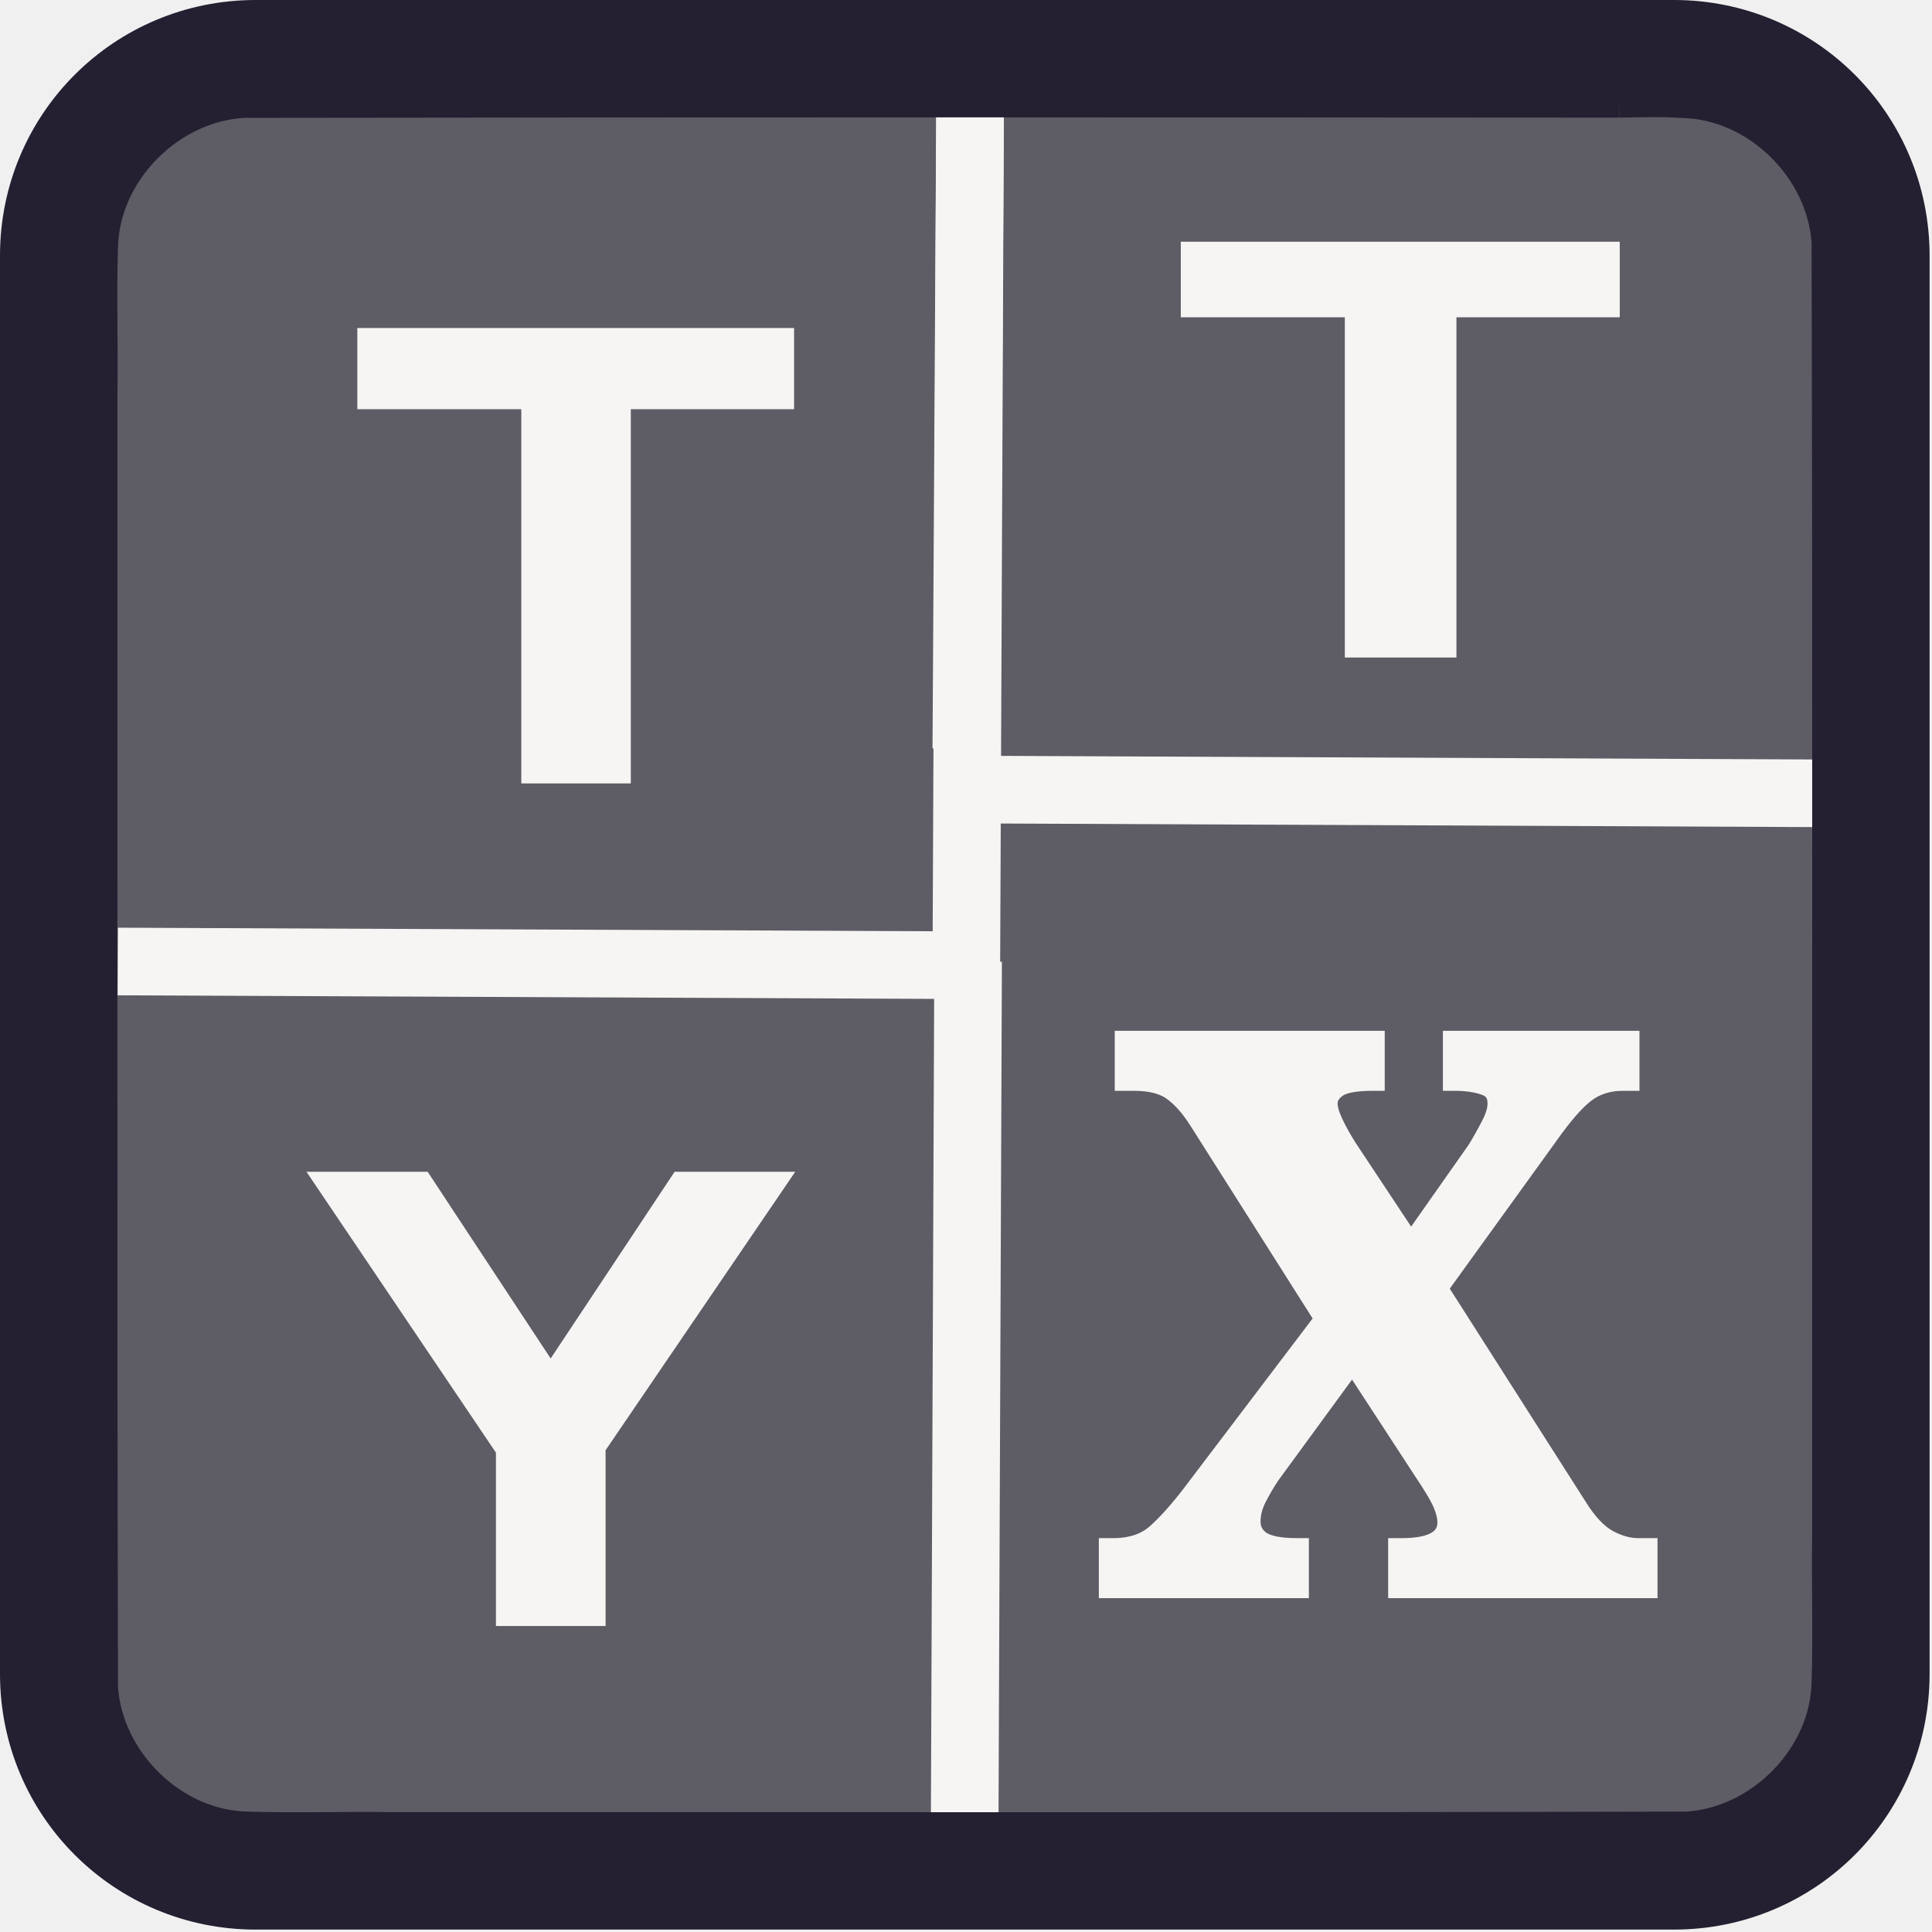
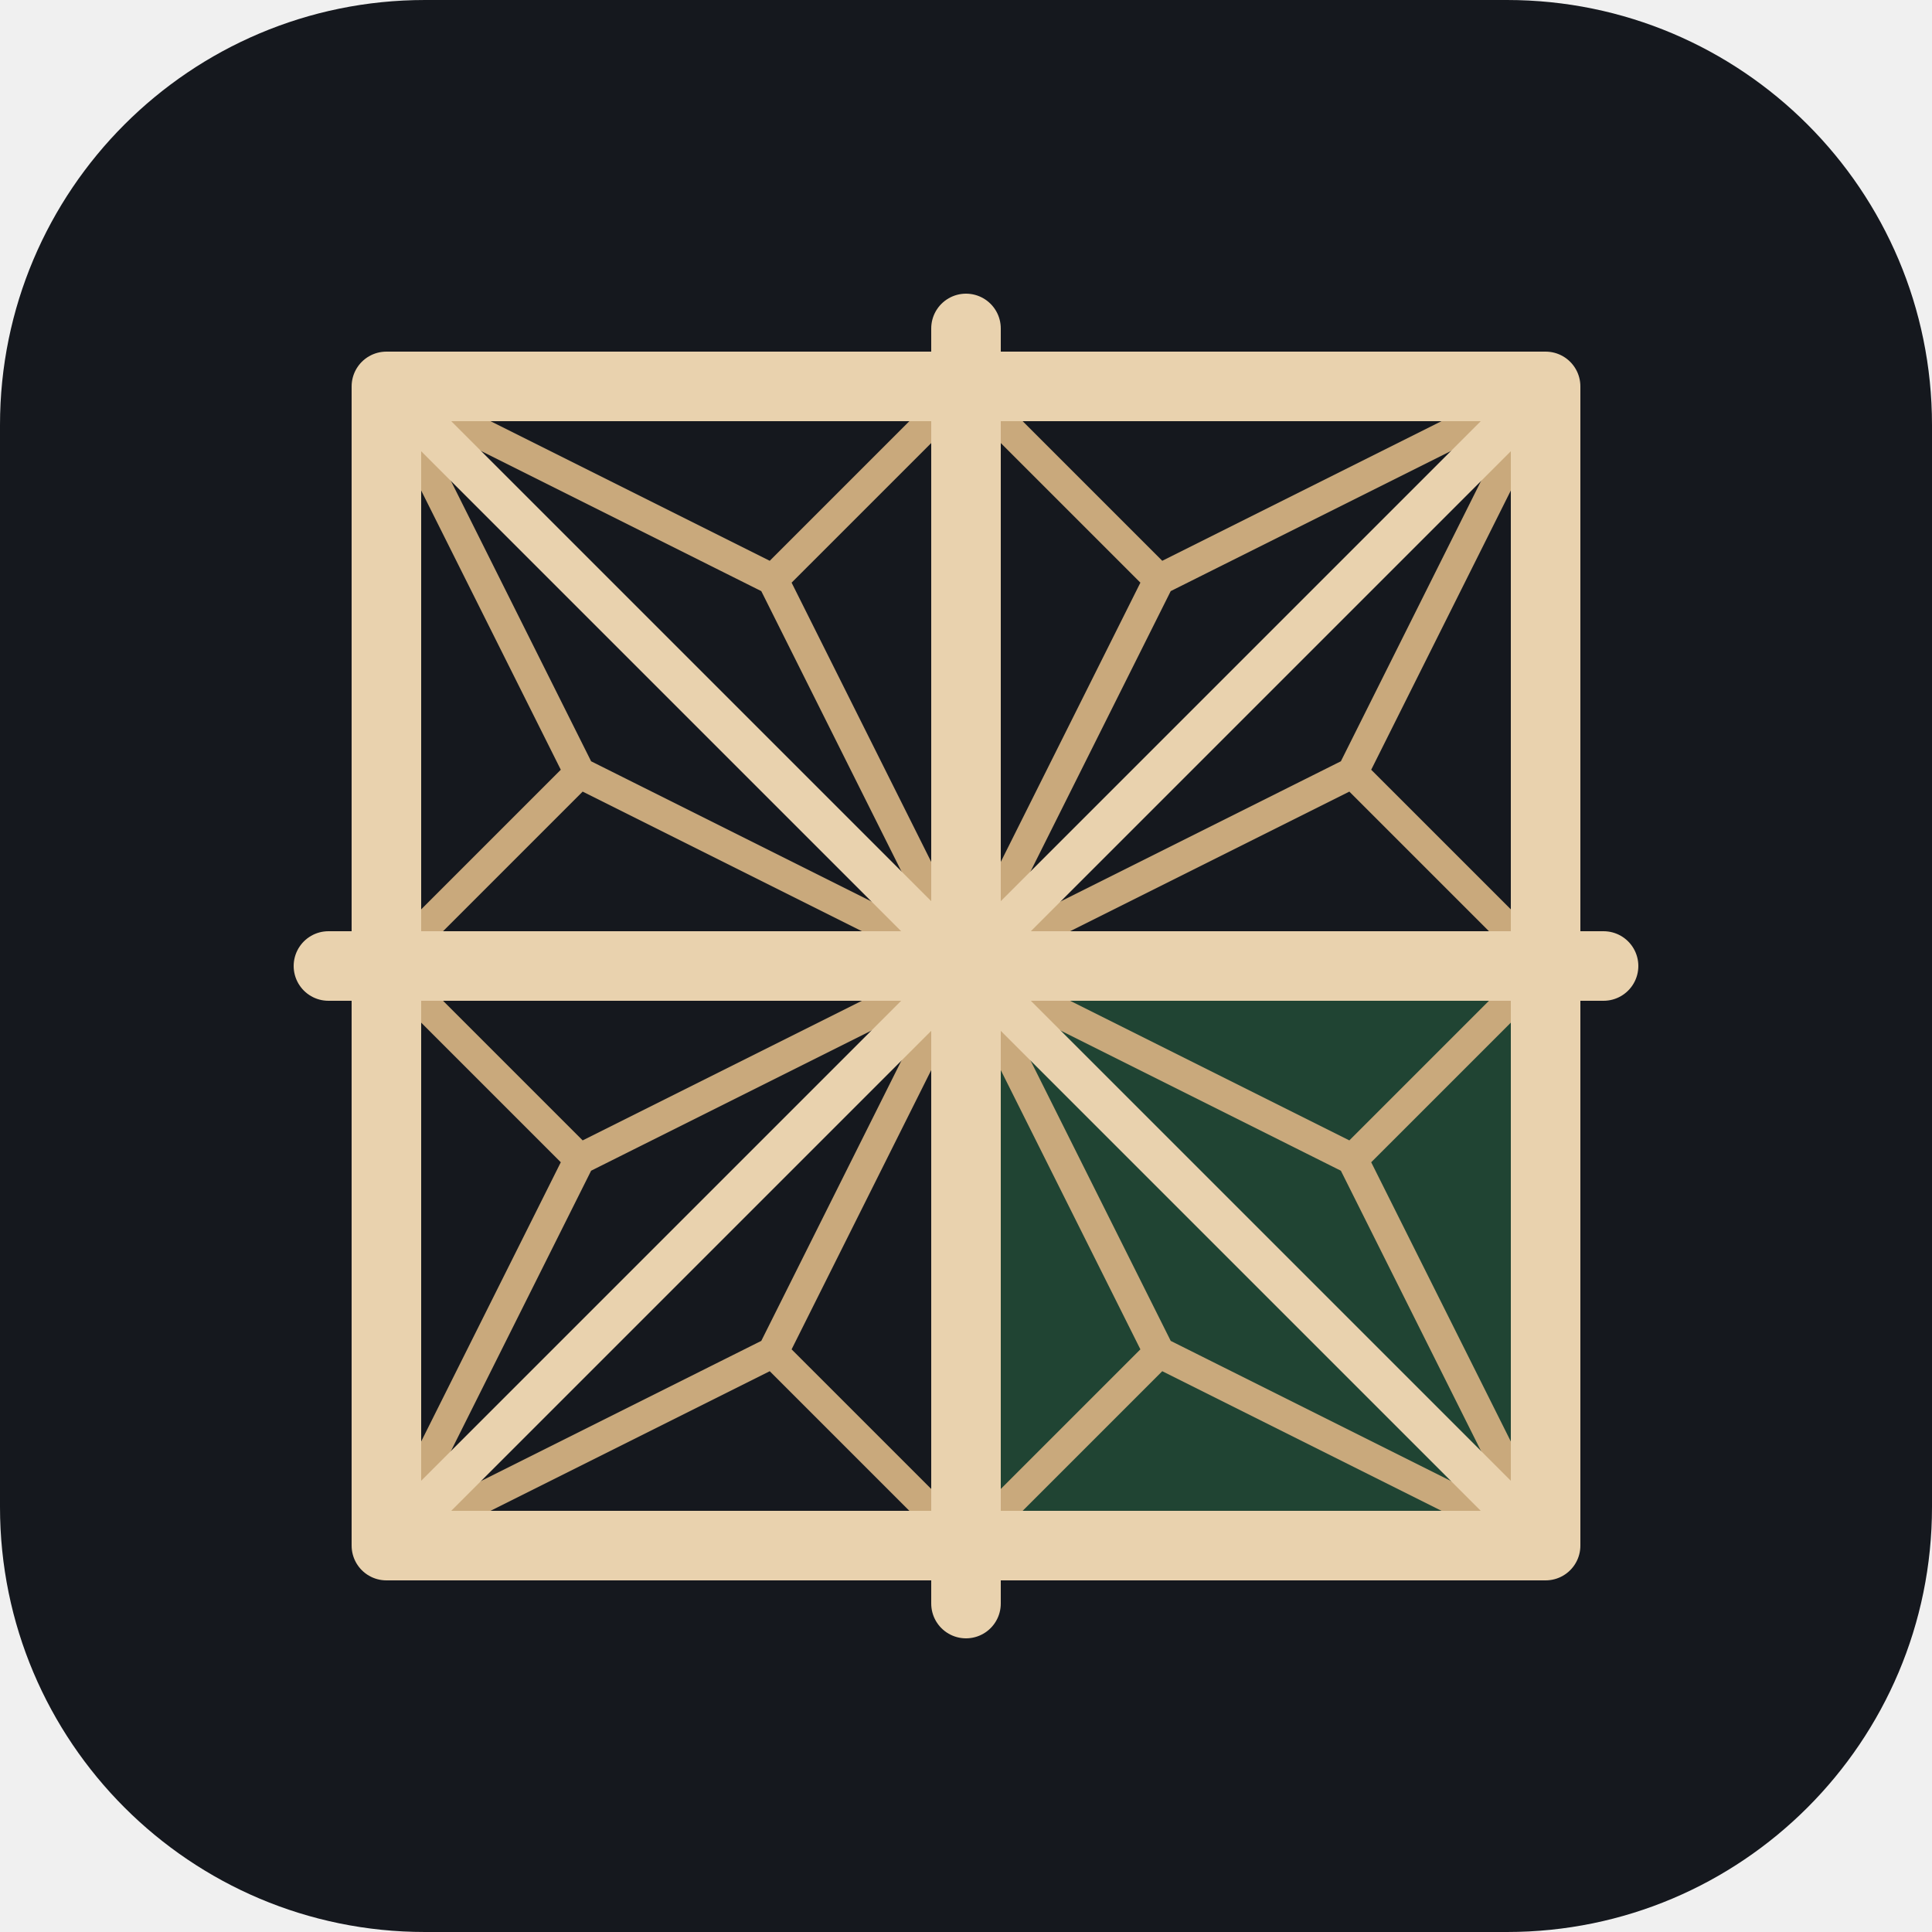
- <svg xmlns="http://www.w3.org/2000/svg" width="100" height="100" viewBox="0 0 100 100" version="1.1" id="svg12488">
-   <defs id="defs12492" />
-   <g id="g10308" transform="matrix(1.019533,0,0,1.019533,99.89473,49.9376)" style="stroke-width:0.981">
-     <path d="m -72.505,23 c 0.012,-15.454 -0.023,-30.91 0.017,-46.363 0.12,-2.152 2.516,-2.844 4.324,-2.637 2.353,0.077 4.736,-0.178 7.065,0.18 2.817,0.747 3.807,3.729 5.359,5.864 5.745,8.986 11.49,17.971 17.235,26.957 0.012,-10.121 -0.023,-20.243 0.017,-30.363 0.12,-2.152 2.516,-2.844 4.324,-2.637 2.321,0.084 4.68,-0.192 6.971,0.188 2.213,0.783 1.596,3.371 1.688,5.196 -0.012,14.66 0.023,29.321 -0.017,43.98 -0.12,2.152 -2.516,2.844 -4.324,2.637 -2.353,-0.077 -4.736,0.178 -7.065,-0.18 -2.817,-0.747 -3.807,-3.729 -5.359,-5.864 C -48.016,10.971 -53.761,1.986 -59.505,-7 c -0.012,10.121 0.023,20.243 -0.017,30.363 -0.12,2.152 -2.516,2.844 -4.324,2.637 -2.321,-0.084 -4.68,0.192 -6.971,-0.188 -1.225,-0.345 -1.734,-1.647 -1.688,-2.812 z" fill="#ffffff" id="path12484" style="stroke-width:0.962" />
-     <circle cx="-19" cy="-34" r="8" fill="#ffffff" opacity="0.9" id="circle12486" style="stroke-width:0.962" />
-     <rect style="fill:#5e5c64;fill-opacity:1;stroke:#241f31;stroke-width:0.981;stroke-dasharray:none;stroke-opacity:1" id="rect4380" width="90.633" height="88.797" x="-94.701" y="-44.316" rx="7.238" ry="8.284" />
-     <path style="fill:none;stroke:#000000;stroke-width:1.962;stroke-dasharray:none;stroke-opacity:1" d="m -48.733,-43.445 c -0.189,87.053 -0.189,87.053 -0.189,87.053" id="path1943" />
-     <text xml:space="preserve" style="font-style:normal;font-variant:normal;font-weight:normal;font-stretch:normal;font-size:33.426px;font-family:'Aller Light';-inkscape-font-specification:'Aller Light, Normal';font-variant-ligatures:normal;font-variant-caps:normal;font-variant-numeric:normal;font-variant-east-asian:normal;fill:#f6f5f4;fill-opacity:1;stroke:#f6f5f4;stroke-width:1.962;stroke-dasharray:none;stroke-opacity:1" x="-70.831" y="-11.265" id="text2001" transform="scale(1.116877,0.8953535)">
-       <tspan id="tspan1999" x="-70.831" y="-11.265" style="fill:#f6f5f4;fill-opacity:1;stroke:#f6f5f4;stroke-width:1.962;stroke-opacity:1">T</tspan>
-     </text>
-     <text xml:space="preserve" style="font-weight:bold;font-size:38.722px;font-family:Georgia;-inkscape-font-specification:'Georgia, Bold';fill:#f6f5f4;fill-opacity:1;stroke:#f6f5f4;stroke-width:0.981;stroke-dasharray:none;stroke-opacity:1" x="-42.365" y="31.46" id="text2067" transform="scale(0.9936835,1.006357)">
-       <tspan id="tspan2065" x="-42.365" y="31.46" style="fill:#f6f5f4;fill-opacity:1;stroke:#f6f5f4;stroke-width:0.981;stroke-dasharray:none;stroke-opacity:1">X</tspan>
-     </text>
-     <text xml:space="preserve" style="font-style:normal;font-variant:normal;font-weight:normal;font-stretch:normal;font-size:31.871px;font-family:'Aller Light';-inkscape-font-specification:'Aller Light, Normal';font-variant-ligatures:normal;font-variant-caps:normal;font-variant-numeric:normal;font-variant-east-asian:normal;fill:#f6f5f4;fill-opacity:1;stroke:#f6f5f4;stroke-width:1.962;stroke-dasharray:none;stroke-opacity:1" x="-31.801" y="-19.252" id="text2071" transform="scale(1.17139,0.8536867)">
-       <tspan id="tspan2069" x="-31.801" y="-19.252" style="fill:#f6f5f4;fill-opacity:1;stroke:#f6f5f4;stroke-width:1.962;stroke-opacity:1">T</tspan>
-     </text>
-     <path id="path2109" style="fill:none;stroke:#f6f5f4;stroke-width:3.433;stroke-dasharray:none;stroke-opacity:1" d="m -48.733,-43.418 -0.189,32.437 m 0.555,2.087 42.976,0.189" />
-     <path id="path2112" style="fill:none;stroke:#f6f5f4;stroke-width:3.433;stroke-dasharray:none;stroke-opacity:1" d="m -48.734,-43.088 -0.188,43.176 z m -43.268,42.921 42.975,0.188 z m 43.17,0.004 -0.172,43.272 z" />
-     <text xml:space="preserve" style="font-style:normal;font-variant:normal;font-weight:normal;font-stretch:normal;font-size:33.38px;font-family:'Aller Light';-inkscape-font-specification:'Aller Light, Normal';font-variant-ligatures:normal;font-variant-caps:normal;font-variant-numeric:normal;font-variant-east-asian:normal;fill:#f6f5f4;fill-opacity:1;stroke:#f6f5f4;stroke-width:1.962;stroke-dasharray:none;stroke-opacity:1" x="-72.052" y="36.563" id="text2071-9" transform="scale(1.118425,0.8941144)">
-       <tspan id="tspan2069-3" x="-72.052" y="36.563" style="fill:#f6f5f4;fill-opacity:1;stroke:#f6f5f4;stroke-width:1.962;stroke-opacity:1">Y</tspan>
-     </text>
-     <path id="rect974" style="fill:#241f31;fill-opacity:1;stroke:#241f31;stroke-width:1.962;stroke-dasharray:none;stroke-opacity:1" d="m -15.771,-43.99 c -23.271,-0.016 -46.542,-0.025 -69.813,0.011 -3.903,0.195 -7.339,3.661 -7.389,7.593 -0.079,2.489 0.014,4.981 -0.027,7.472 0.011,21.874 -0.03,43.748 0.029,65.621 0.259,3.854 3.696,7.217 7.585,7.266 2.489,0.079 4.981,-0.014 7.472,0.027 21.874,-0.011 43.748,0.03 65.621,-0.029 3.854,-0.259 7.217,-3.696 7.266,-7.585 0.079,-2.489 -0.014,-4.981 0.027,-7.472 -0.011,-21.874 0.03,-43.748 -0.029,-65.621 -0.259,-3.854 -3.696,-7.217 -7.585,-7.266 -1.051,-0.075 -2.105,-0.031 -3.158,-0.017 z M -85,-48 h 72 c 6.648,0 12,5.352 12,12 v 72 c 0,6.648 -5.352,12 -12,12 h -72 c -6.648,0 -12,-5.352 -12,-12 v -72 c 0,-6.648 5.352,-12 12,-12 z" />
+ <svg xmlns="http://www.w3.org/2000/svg" viewBox="0 0 100 100" width="512" height="512">
+   <rect width="100" height="100" rx="22" fill="#15181E" />
+   <rect x="50" y="50" width="30" height="30" fill="#4ADE80" opacity="0.22" />
+   <g fill="none" stroke-linecap="round" stroke-linejoin="round">
+     <path d="M50 50L40 30 M20 20L40 30 M50 20L40 30 M50 50L30 40 M20 20L30 40 M20 50L30 40 M50 50L70 40 M80 20L70 40 M80 50L70 40 M50 50L60 30 M80 20L60 30 M50 20L60 30 M50 50L60 70 M80 80L60 70 M50 80L60 70 M50 50L70 60 M80 80L70 60 M80 50L70 60 M50 50L30 60 M20 80L30 60 M20 50L30 60 M50 50L40 70 M20 80L40 70 M50 80L40 70" stroke="#C9A97C" stroke-width="1.6" />
+     <path d="M50 50L20 20 M50 50L80 20 M50 50L80 80 M50 50L20 80" stroke="#E9D2AE" stroke-width="2.2" />
+     <path d="M50 20L50 80 M20 50L80 50 M50 17L50 20 M83 50L80 50 M50 83L50 80 M17 50L20 50" stroke="#E9D2AE" stroke-width="3.6" />
+     <path d="M20 20H80V80H20Z" stroke="#E9D2AE" stroke-width="3.6" />
  </g>
</svg>
